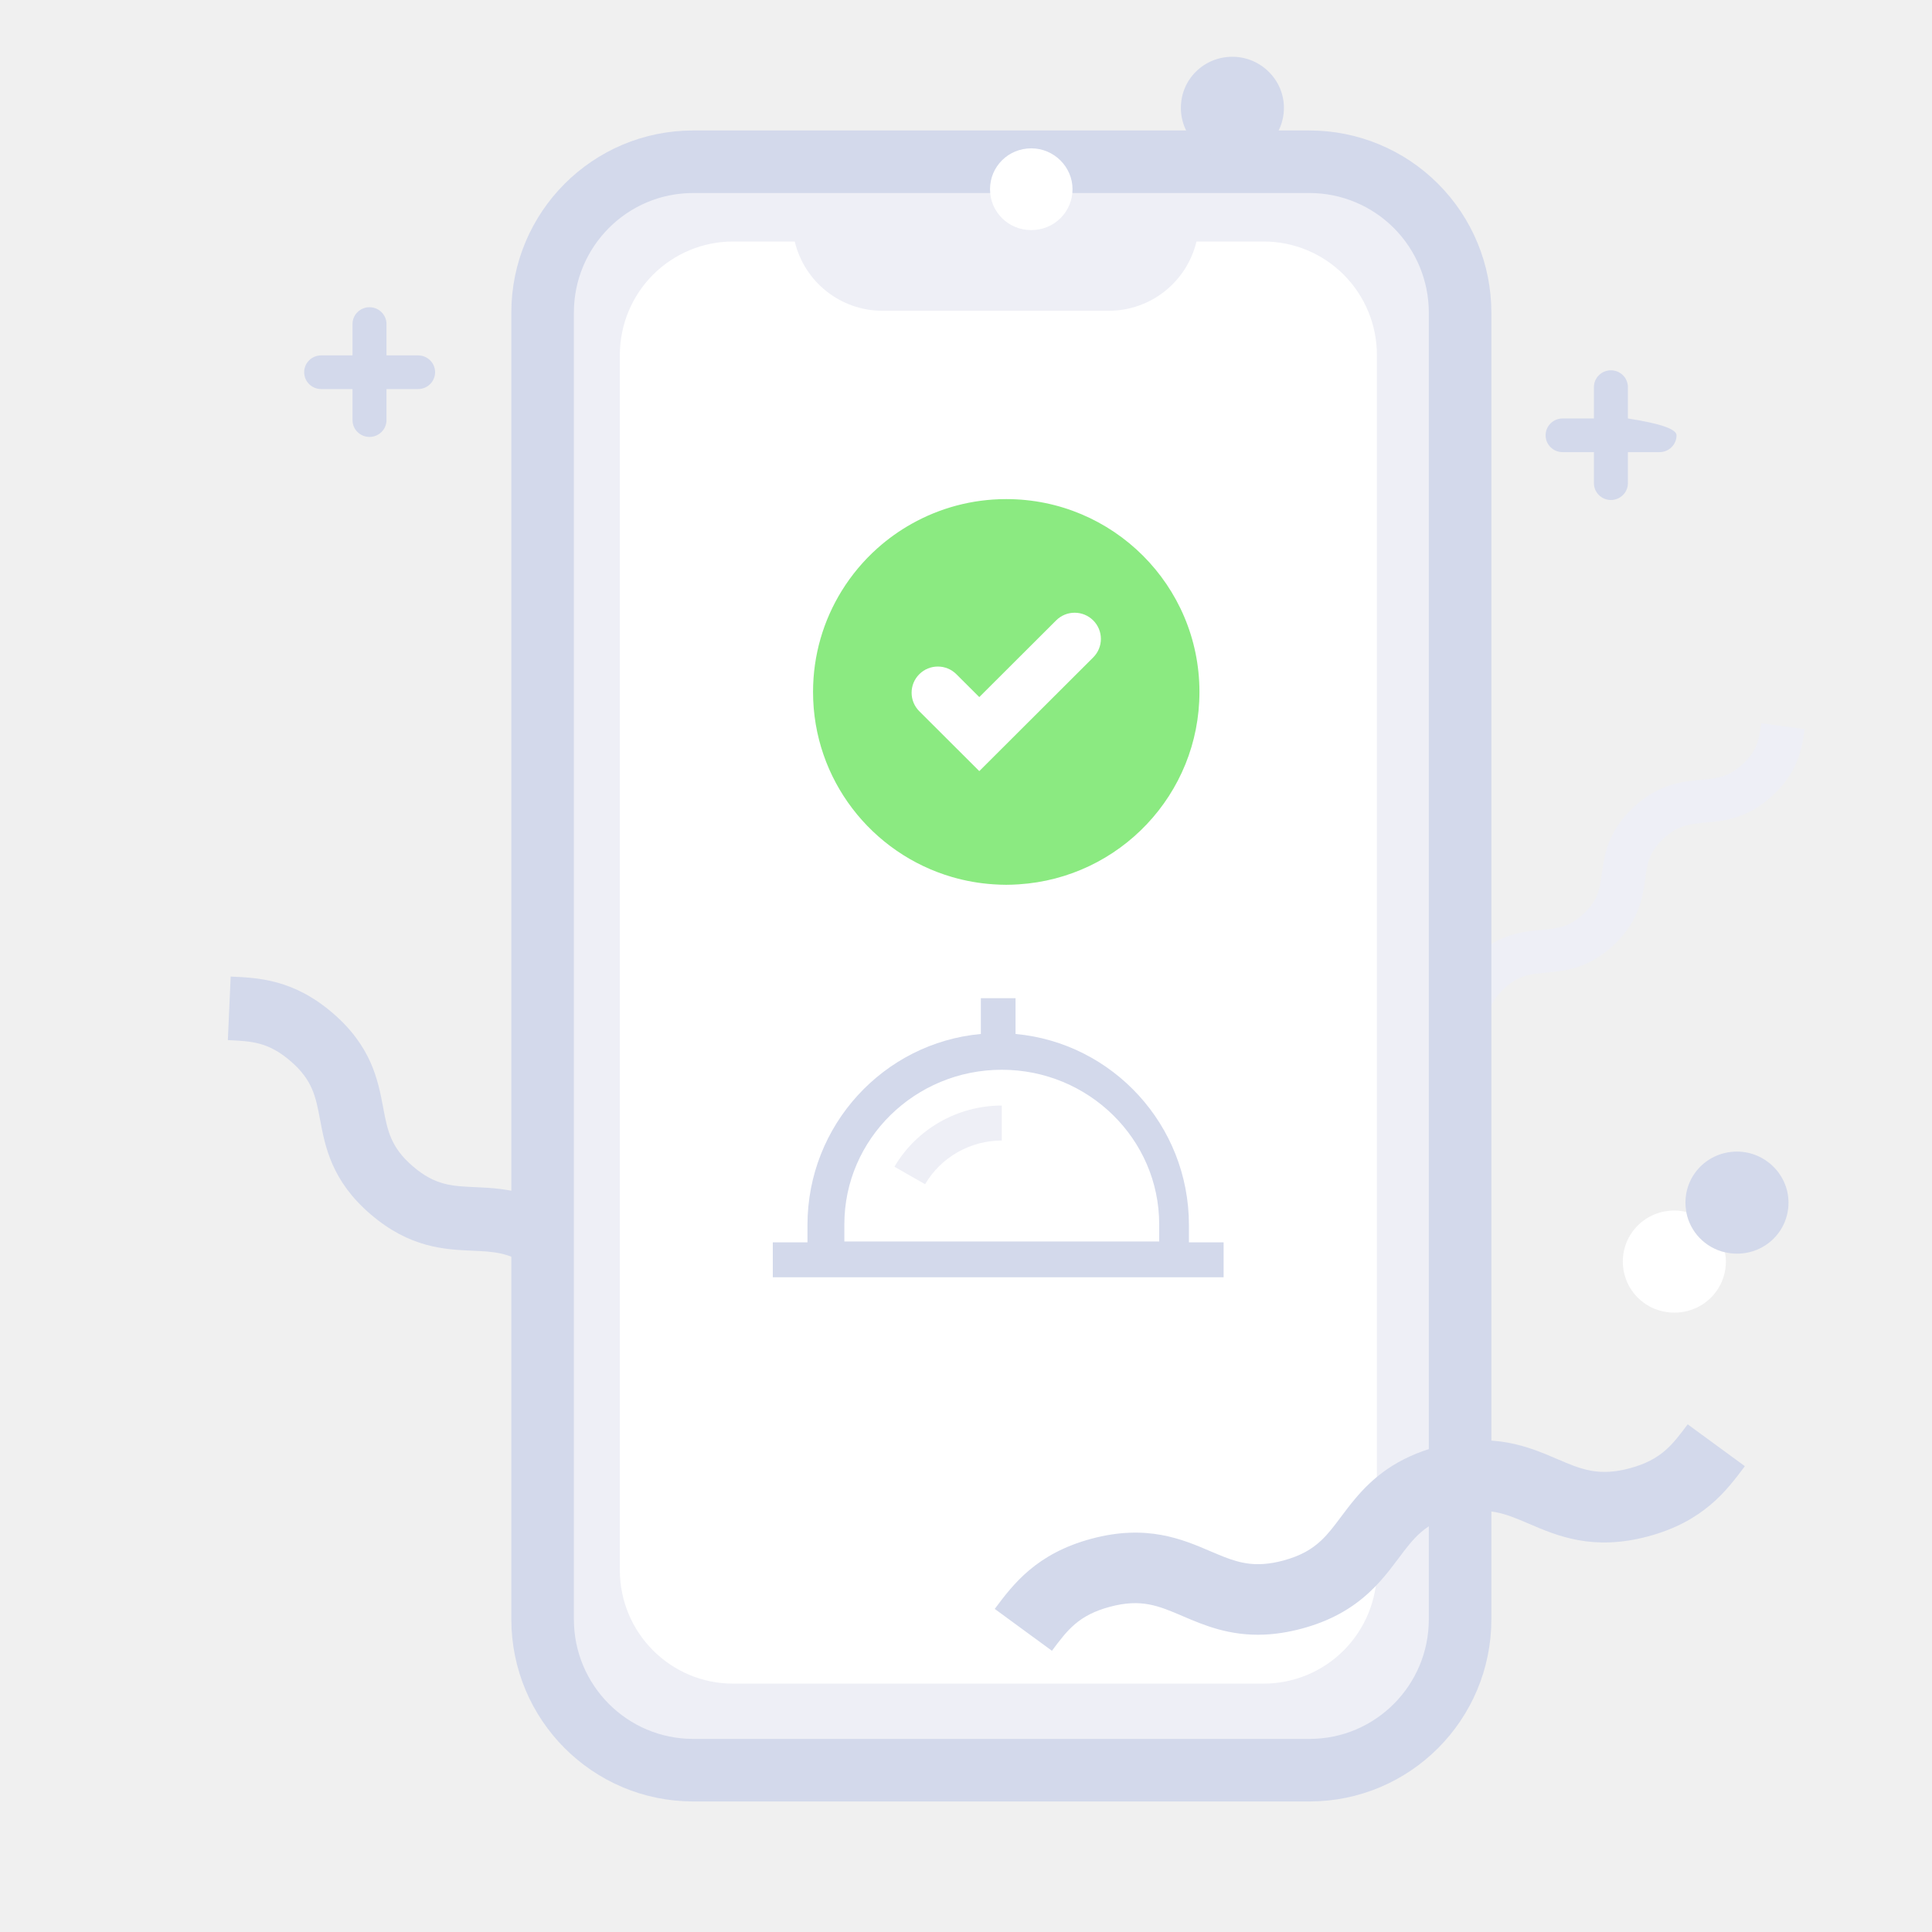
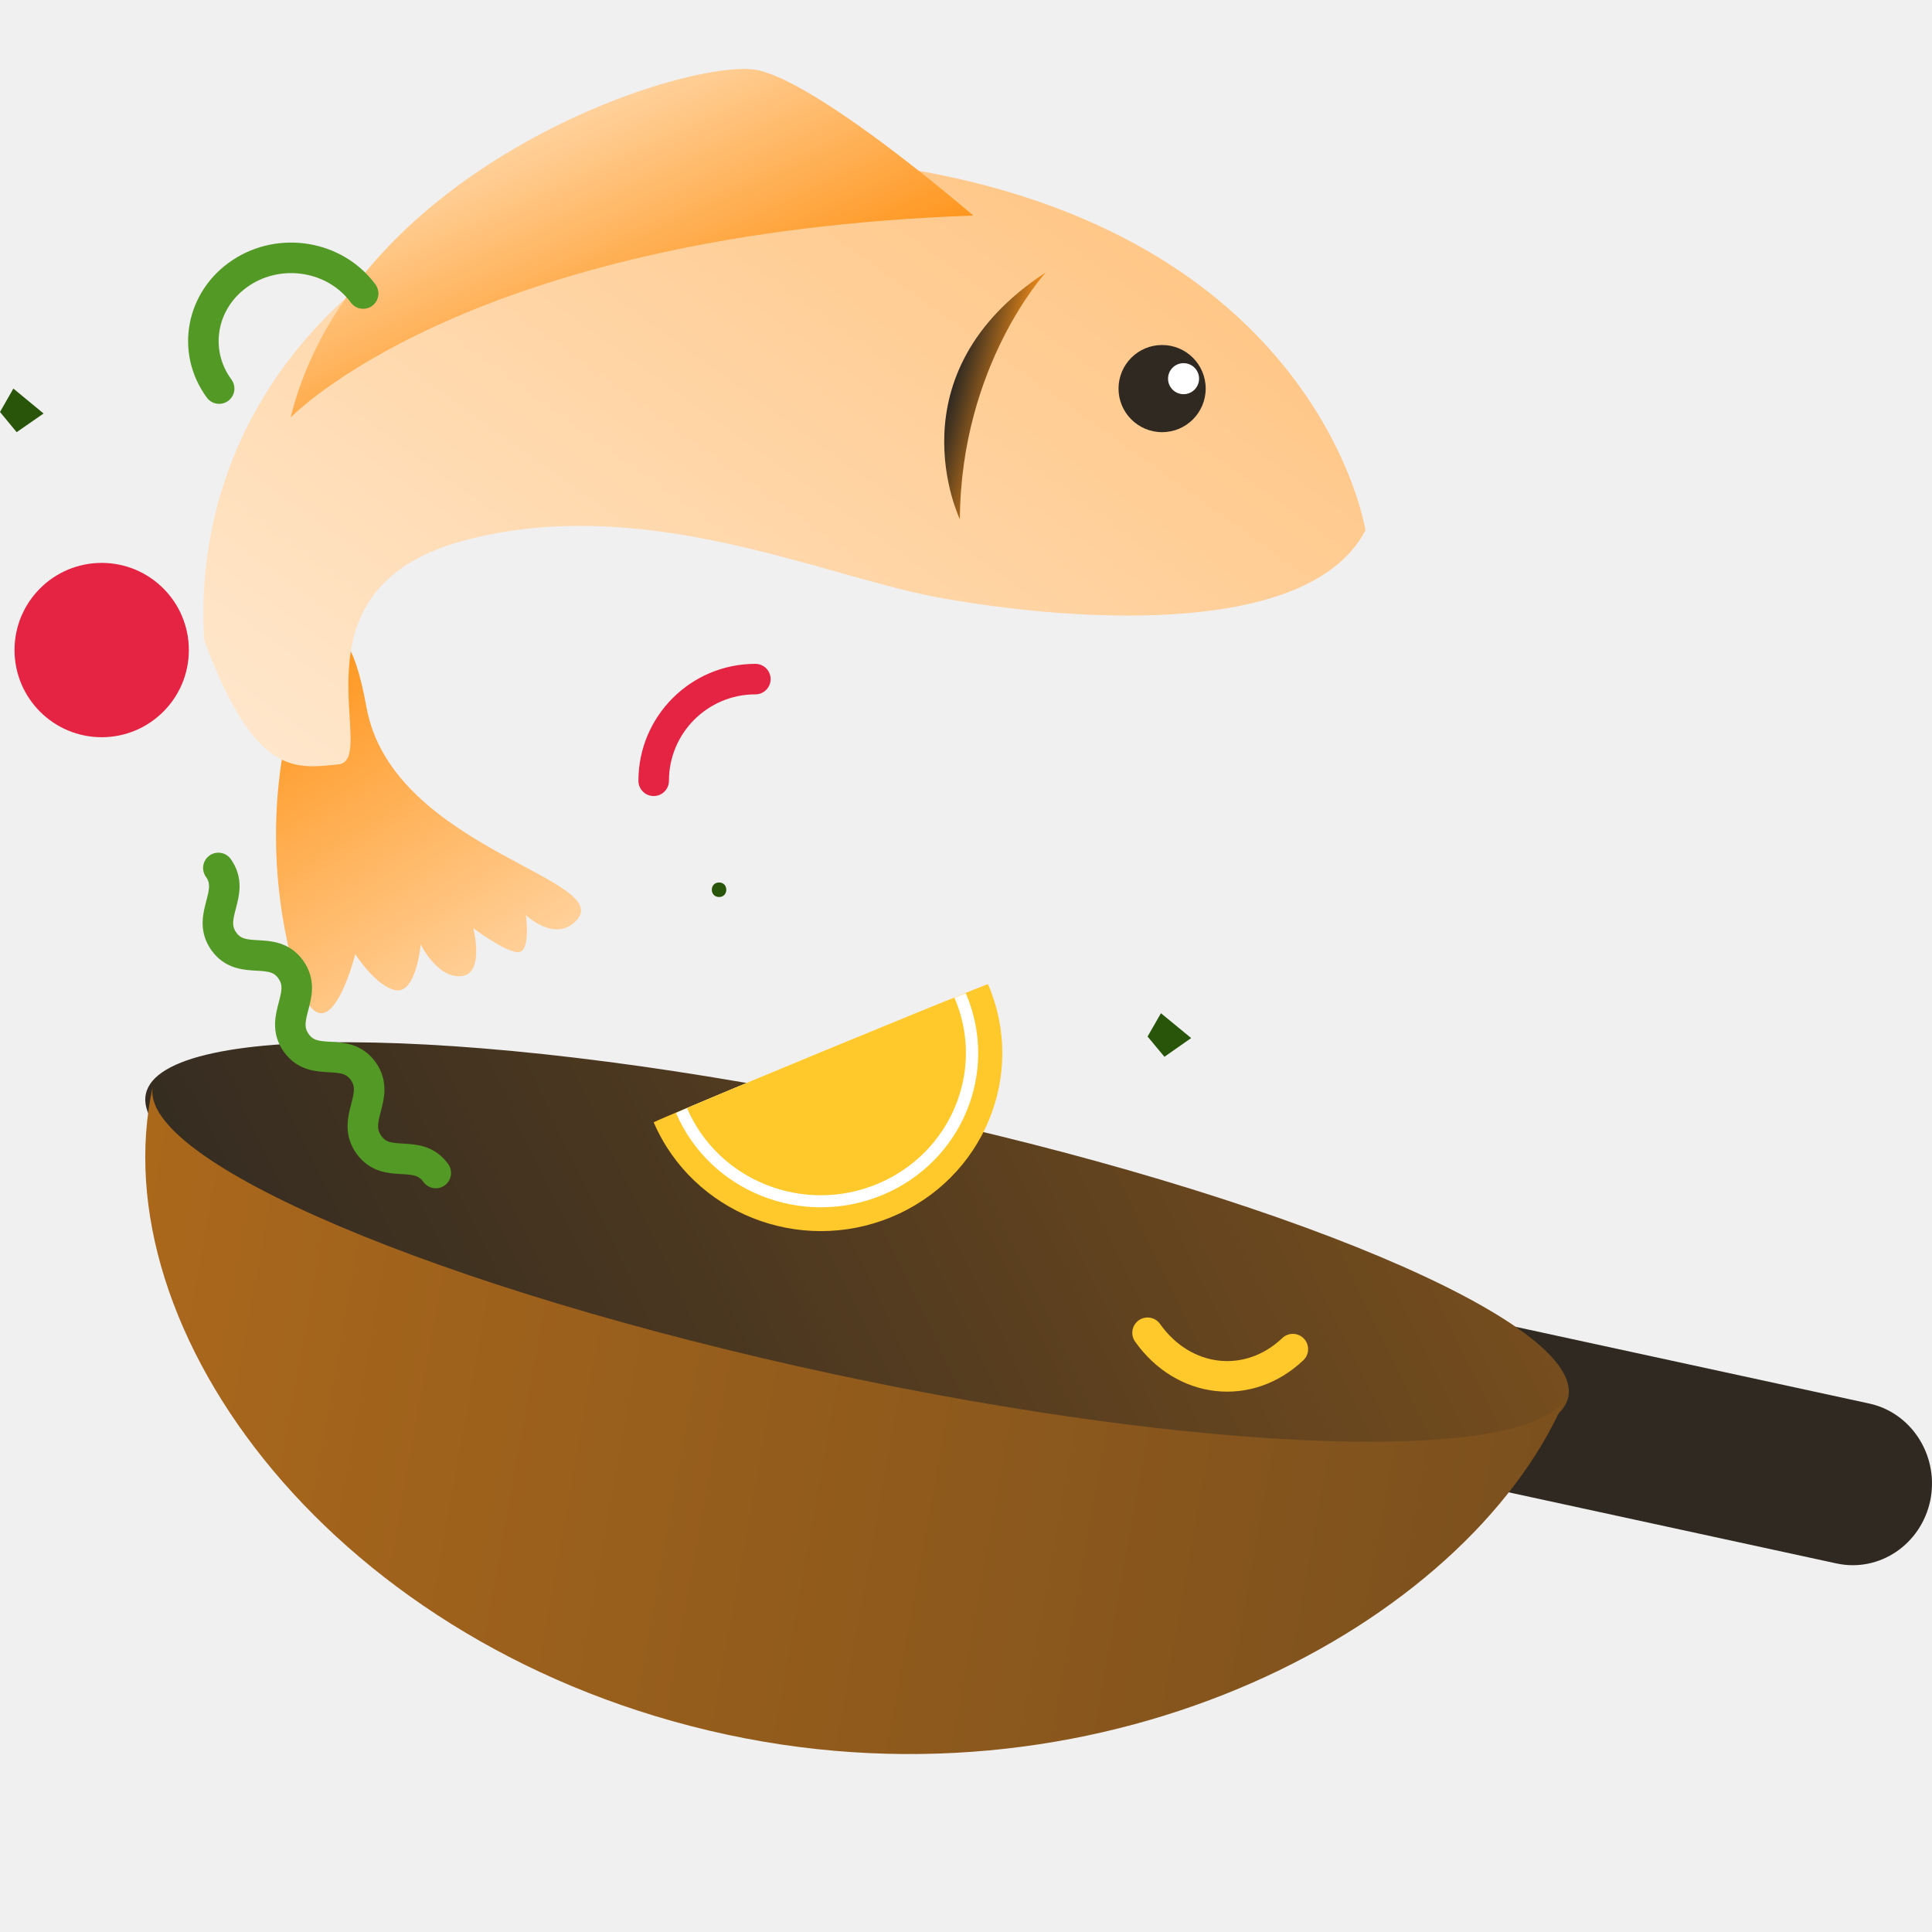
- <svg xmlns="http://www.w3.org/2000/svg" width="140px" height="140px" viewBox="0 0 140 140" version="1.1">
-   <g id="Pay-Later-Phase-2" stroke="none" stroke-width="1" fill="none" fill-rule="evenodd">
-     <g id="01g.-Table-Summary--Copy-31" transform="translate(-137, -156)">
-       <g id="Group-6" transform="translate(59, 156)">
-         <g id="Atoms/Artwork/Beep/Order-Success" transform="translate(78, 0)">
-           <g id="Order-Success" transform="translate(16.33333, 4.083333)">
-             <path d="M109.979,51.258 C108.938,52.241 108.101,52.319 106.943,52.425 C105.572,52.55 103.85,52.706 102.011,54.442 C100.172,56.178 99.932,57.86 99.744,59.2 C99.585,60.33 99.475,61.139 98.423,62.129 C97.382,63.113 96.545,63.19 95.387,63.296 C94.016,63.422 92.293,63.577 90.455,65.313 C88.616,67.049 88.376,68.731 88.187,70.071 L91.325,70.495 C91.483,69.364 91.593,68.556 92.645,67.566 C93.686,66.582 94.523,66.504 95.681,66.399 C97.052,66.273 98.775,66.117 100.614,64.382 C102.452,62.646 102.692,60.964 102.881,59.624 C103.039,58.493 103.149,57.684 104.201,56.694 C105.243,55.711 106.08,55.633 107.238,55.527 C108.609,55.402 110.331,55.246 112.17,53.51 C114.009,51.774 114.248,50.092 114.437,48.752 L111.3,48.328 C111.139,49.459 111.03,50.267 109.979,51.258 Z" id="Path" fill="#EEEFF6" fill-rule="nonzero" />
-             <g id="Group" transform="translate(22.98587, 7.637777)">
-               <path d="M66.485,54.18 L66.485,105.617 C66.484,111.657 61.599,116.553 55.573,116.553 L10.91,116.553 C4.885,116.551 0.001,111.656 -5.32907052e-14,105.617 L-5.32907052e-14,10.936 C-5.32907052e-14,4.896 4.884,1.30266168e-14 10.91,1.30266168e-14 L55.573,1.30266168e-14 C58.467,1.30266168e-14 61.243,1.151 63.289,3.202 C65.336,5.253 66.485,8.035 66.485,10.936 L66.485,54.18 Z" id="Path-2" fill="#EEEFF6" fill-rule="nonzero" />
-               <path d="M66.485,23.639 L66.485,105.617 C66.484,111.657 61.599,116.553 55.573,116.553 L10.91,116.553 C4.885,116.551 0.001,111.656 1.07765648e-13,105.617 L1.07765648e-13,10.936 C1.07765648e-13,4.896 4.884,4.06193597e-13 10.91,4.06193597e-13 L55.573,4.06193597e-13 C58.467,4.06193597e-13 61.243,1.151 63.289,3.202 C65.336,5.253 66.485,8.035 66.485,10.936 L66.485,23.639" id="Path" stroke="#D3D9EB" stroke-width="4.533" stroke-linecap="round" stroke-linejoin="round" />
-               <path d="M60.457,54.071 L60.457,102.052 C60.457,104.234 59.593,106.327 58.055,107.87 C56.516,109.413 54.429,110.281 52.252,110.281 L13.804,110.281 C9.272,110.281 5.597,106.598 5.597,102.055 L5.597,14.005 C5.597,11.823 6.461,9.73 8,8.188 C9.54,6.645 11.628,5.779 13.804,5.779 L18.271,5.779 C18.976,8.722 21.602,10.797 24.621,10.798 L41.032,10.798 C44.052,10.797 46.677,8.722 47.382,5.779 L52.252,5.779 C54.429,5.779 56.516,6.646 58.055,8.188 C59.593,9.731 60.457,11.824 60.457,14.005 L60.457,54.071 L60.457,54.071 Z" id="Path" fill="#FFFFFF" fill-rule="nonzero" />
+ <svg xmlns="http://www.w3.org/2000/svg" version="1.1" width="140px" height="140px" viewBox="0 0 140.0 140.0">
+   <defs>
+     <clipPath id="i0">
+       <path d="M414,0 L414,812 L0,812 L0,0 L414,0 Z" />
+     </clipPath>
+     <clipPath id="i1">
+       <path d="M6.918,0.127 L39.656,7.23 C42.681,7.885 44.644,10.902 44.129,14.022 L44.088,14.245 C43.426,17.443 40.39,19.49 37.293,18.82 L4.555,11.717 C1.529,11.063 -0.433,8.045 0.082,4.925 L0.123,4.702 C0.772,1.505 3.82,-0.543 6.918,0.127 Z" />
+     </clipPath>
+     <clipPath id="i2">
+       <path d="M53.702,4.913 C82.162,10.978 104.29,20.299 103.113,25.726 C101.936,31.152 77.916,30.621 49.455,24.556 C20.995,18.479 -1.121,9.157 0.044,3.743 C1.209,-1.671 25.241,-1.152 53.702,4.913 Z" />
+     </clipPath>
+     <linearGradient id="i3" x1="5.437px" y1="36.967px" x2="233.692px" y2="-73.052px" gradientUnits="userSpaceOnUse">
+       <stop stop-color="#2F2921" offset="0%" />
+       <stop stop-color="#4C3820" offset="16.75%" />
+       <stop stop-color="#975E1C" offset="53.22%" />
+       <stop stop-color="#FF9319" offset="100%" />
+     </linearGradient>
+     <clipPath id="i4">
+       <path d="M102.886,22.692 L102.747,23.016 C95.66,39.025 69.947,52.975 42.169,47.017 C13.837,40.925 -3.361,17.755 0.552,0 C-0.607,5.427 21.409,14.77 49.742,20.862 C76.657,26.637 99.584,27.406 102.814,22.805 L102.886,22.692 Z" />
+     </clipPath>
+     <linearGradient id="i5" x1="286.382px" y1="71.266px" x2="-180.921px" y2="-12.938px" gradientUnits="userSpaceOnUse">
+       <stop stop-color="#2F2921" offset="0%" />
+       <stop stop-color="#4C3820" offset="16.75%" />
+       <stop stop-color="#975E1C" offset="53.22%" />
+       <stop stop-color="#FF9319" offset="100%" />
+     </linearGradient>
+     <clipPath id="i6">
+       <path d="M0.969,0 L3.158,1.801 L1.221,3.158 L0,1.69 L0.969,0 Z" />
+     </clipPath>
+     <clipPath id="i7">
+       <path d="M1.874,3.29 C1.874,3.29 4.66,-5.258 6.558,5.202 C8.456,15.663 25.465,17.721 21.511,20.887 C20.003,22.093 18.105,20.254 18.105,20.254 C18.105,20.254 18.494,22.945 17.545,22.945 C16.596,22.945 14.296,21.204 14.296,21.204 C14.296,21.204 15.16,24.528 13.42,24.686 C11.681,24.845 10.488,22.385 10.488,22.385 C10.488,22.385 10.172,25.868 8.748,25.709 C7.325,25.551 5.743,23.091 5.743,23.091 C5.743,23.091 3.213,33.223 0.84,22.3 C-1.532,11.376 1.874,3.29 1.874,3.29 Z" />
+     </clipPath>
+     <linearGradient id="i8" x1="27.224px" y1="46.569px" x2="-0.902px" y2="2.73px" gradientUnits="userSpaceOnUse">
+       <stop stop-color="#FFFFFF" offset="0%" />
+       <stop stop-color="#FFF1E2" offset="15.29%" />
+       <stop stop-color="#FFCF97" offset="48.6%" />
+       <stop stop-color="#FF9720" offset="97.11%" />
+       <stop stop-color="#FF9319" offset="100%" />
+     </linearGradient>
+     <clipPath id="i9">
+       <path d="M0.056,35.05 C-1.217,13.583 19.178,-3.903 50.022,0.758 C80.866,5.42 84.211,27.113 84.211,27.113 C79.899,35.361 61.353,33.496 53.06,31.942 C44.767,30.388 31.697,24.329 18.712,27.902 C5.716,31.476 12.894,43.763 9.783,44.074 C9.742,44.078 9.702,44.082 9.661,44.086 L9.42,44.111 C9.178,44.136 8.937,44.16 8.697,44.178 L8.456,44.194 C5.813,44.346 3.196,43.584 0.056,35.05 Z" />
+     </clipPath>
+     <linearGradient id="i10" x1="-8.942px" y1="96.394px" x2="123.902px" y2="-88.607px" gradientUnits="userSpaceOnUse">
+       <stop stop-color="#FFFFFF" offset="0%" />
+       <stop stop-color="#FF9319" offset="100%" />
+     </linearGradient>
+     <clipPath id="i11">
+       <path d="M0,25.263 C4.577,6.843 29.314,-1.06 34,0.113 C36.945,0.851 42.301,4.812 45.874,7.653 L46.35,8.033 C48.205,9.522 49.474,10.619 49.474,10.619 C14.147,11.874 1.064,24.215 0.063,25.201 L0.016,25.247 C0.006,25.258 0,25.263 0,25.263 Z" />
+     </clipPath>
+     <linearGradient id="i12" x1="11.564px" y1="-10.966px" x2="26.51px" y2="21.819px" gradientUnits="userSpaceOnUse">
+       <stop stop-color="#FFFFFF" offset="0%" />
+       <stop stop-color="#FFF1E2" offset="15.29%" />
+       <stop stop-color="#FFCF97" offset="48.6%" />
+       <stop stop-color="#FF9720" offset="97.11%" />
+       <stop stop-color="#FF9319" offset="100%" />
+     </linearGradient>
+     <clipPath id="i13">
+       <path d="M7.368,0 C7.368,0 1.206,6.678 1.135,17.895 C1.135,17.882 -3.939,7.374 7.368,0 Z" />
+     </clipPath>
+     <linearGradient id="i14" x1="0.624px" y1="8.019px" x2="5.262px" y2="9.193px" gradientUnits="userSpaceOnUse">
+       <stop stop-color="#2F2921" offset="0%" />
+       <stop stop-color="#4C3820" offset="16.75%" />
+       <stop stop-color="#975E1C" offset="53.22%" />
+       <stop stop-color="#FF9319" offset="100%" />
+     </linearGradient>
+     <clipPath id="i15">
+       <path d="M3.158,0 C4.902,0 6.316,1.414 6.316,3.158 C6.316,4.902 4.902,6.316 3.158,6.316 C1.414,6.316 0,4.902 0,3.158 C0,1.414 1.414,0 3.158,0 Z" />
+     </clipPath>
+     <clipPath id="i16">
+       <path d="M1.124,0 C1.745,0 2.249,0.503 2.249,1.124 C2.249,1.745 1.745,2.249 1.124,2.249 C0.503,2.249 0,1.745 0,1.124 C0,0.503 0.503,0 1.124,0 Z" />
+     </clipPath>
+     <clipPath id="i17">
+       <path d="M24.227,0.001 C27.049,6.557 23.908,14.112 17.219,16.879 C10.53,19.646 2.823,16.566 0,10.01 C0.07,9.935 5.629,7.615 11.403,5.227 L12.586,4.739 C18.496,2.298 24.257,-0.058 24.227,0.001 Z" />
+     </clipPath>
+     <clipPath id="i18">
+       <path d="M20.999,0.001 C23.441,5.679 20.729,12.235 14.924,14.629 C9.119,17.023 2.442,14.364 0,8.674 C0.059,8.605 4.956,6.559 10.005,4.472 L10.744,4.167 C15.92,2.029 21.017,-0.052 20.999,0.001 Z" />
+     </clipPath>
+     <clipPath id="i19">
+       <path d="M19.379,0.001 C21.637,5.246 19.121,11.285 13.77,13.498 C8.419,15.712 2.258,13.246 0,8.001 C0.059,7.943 4.556,6.067 9.203,4.147 L9.937,3.844 C14.71,1.873 19.403,-0.047 19.379,0.001 Z" />
+     </clipPath>
+     <clipPath id="i20">
+       <path d="M0.969,0 L3.158,1.806 L1.207,3.158 L0,1.696 L0.969,0 Z" />
+     </clipPath>
+     <clipPath id="i21">
+       <path d="M0.53,0 C1.225,0 1.225,1.053 0.53,1.053 C-0.175,1.053 -0.175,0 0.53,0 Z" />
+     </clipPath>
+     <clipPath id="i22">
+       <path d="M6.316,0 C9.804,0 12.632,2.828 12.632,6.316 C12.632,9.804 9.804,12.632 6.316,12.632 C2.828,12.632 0,9.804 0,6.316 C0,2.828 2.828,0 6.316,0 Z" />
+     </clipPath>
+   </defs>
+   <g transform="translate(-137.0 -192.0)">
+     <g clip-path="url(#i0)">
+       <g transform="translate(137.0 192.0)">
+         <g transform="translate(0.0 5)">
+           <g transform="translate(95.78947 89.47368)">
+             <g clip-path="url(#i1)">
+               <polygon points="4.4408921e-15,5.32907052e-15 44.211,5.32907052e-15 44.211,18.947 4.4408921e-15,18.947 4.4408921e-15,5.32907052e-15" stroke="none" fill="#2F2921" />
            </g>
-             <path d="M101.264,87.335 C101.264,89.39 102.923,91.034 104.997,91.034 C107.071,91.034 108.73,89.39 108.73,87.335 C108.73,87.105 108.706,86.879 108.664,86.661 C107.231,86.327 106.129,85.188 105.861,83.741 C105.581,83.675 105.292,83.637 104.994,83.637 C102.923,83.637 101.264,85.28 101.264,87.335 Z" id="Path" fill="#FFFFFF" fill-rule="nonzero" />
-             <path d="M108.667,86.661 C108.944,86.727 109.236,86.762 109.534,86.762 C111.609,86.762 113.268,85.119 113.268,83.064 C113.268,81.036 111.582,79.365 109.534,79.365 C107.46,79.365 105.801,81.009 105.801,83.064 C105.801,83.297 105.825,83.52 105.864,83.741 C106.132,85.188 107.234,86.327 108.667,86.661 Z" id="Path" fill="#D3D9EB" fill-rule="nonzero" />
-             <path d="M72.972,7.427 C75.046,7.427 76.705,5.783 76.705,3.728 C76.705,1.7 75.019,0.03 72.972,0.03 C70.897,0.03 69.238,1.673 69.238,3.728 C69.235,5.783 70.897,7.427 72.972,7.427 Z" id="Path" fill="#D3D9EB" fill-rule="nonzero" />
-             <path d="M58.397,12.59 C60.055,12.59 61.386,11.274 61.386,9.628 C61.386,8.005 60.037,6.666 58.397,6.666 C56.738,6.666 55.407,7.982 55.407,9.628 C55.407,11.274 56.735,12.59 58.397,12.59 Z" id="Path" fill="#FFFFFF" fill-rule="nonzero" />
-             <path d="M18.116,81.942 C16.415,81.868 15.195,81.817 13.582,80.43 C11.98,79.055 11.748,77.853 11.435,76.189 C11.065,74.217 10.598,71.745 7.765,69.317 C4.932,66.889 2.403,66.77 0.382,66.683 L0.178,71.288 C1.879,71.363 3.098,71.414 4.712,72.801 C6.314,74.176 6.545,75.378 6.858,77.042 C7.229,79.014 7.695,81.489 10.529,83.914 C13.359,86.342 15.891,86.461 17.911,86.548 C19.452,86.616 20.597,86.667 22,87.705 L22,82.536 C20.566,82.056 19.26,81.993 18.116,81.942 Z" id="Path" fill="#D3D9EB" fill-rule="nonzero" />
-             <path d="M6.94,24.109 L9.21,24.109 L9.21,26.358 C9.21,27.032 9.761,27.578 10.441,27.578 C11.122,27.578 11.673,27.032 11.673,26.358 L11.673,24.109 L13.964,24.109 C14.644,24.109 15.195,23.563 15.195,22.889 C15.195,22.215 14.644,21.669 13.964,21.669 L11.673,21.669 L11.673,19.399 C11.673,18.725 11.122,18.179 10.441,18.179 C9.761,18.179 9.21,18.725 9.21,19.399 L9.21,21.669 L6.94,21.669 C6.259,21.669 5.708,22.215 5.708,22.889 C5.708,23.563 6.259,24.109 6.94,24.109 Z" id="Path" fill="#D3D9EB" fill-rule="nonzero" />
-             <g id="Food" transform="translate(39.66667, 68.25)" fill-rule="nonzero">
-               <path d="M32.667,17.694 L30.154,17.694 L30.154,16.431 C30.154,9.191 24.623,3.233 17.59,2.592 L17.59,0 L15.077,0 L15.077,2.592 C8.044,3.233 2.513,9.191 2.513,16.431 L2.513,17.694 L0,17.694 L0,20.222 L32.667,20.222 L32.667,17.694 Z M5.185,16.385 C5.185,10.21 10.303,5.185 16.593,5.185 C22.882,5.185 28,10.21 28,16.385 L28,17.63 L5.185,17.63 L5.185,16.385 Z" id="Shape" fill="#D3D9EB" />
-               <path d="M8.815,12.212 L11.035,13.481 C12.181,11.526 14.31,10.312 16.593,10.312 L16.593,7.778 C13.397,7.778 10.417,9.477 8.815,12.212 Z" id="Path" fill="#EEEFF6" />
+           </g>
+           <g transform="translate(10.52632 70.52632)">
+             <g clip-path="url(#i2)">
+               <polygon points="1.42108547e-14,-6.21724894e-15 103.158,-6.21724894e-15 103.158,29.474 1.42108547e-14,29.474 1.42108547e-14,-6.21724894e-15" stroke="none" fill="url(#i3)" />
            </g>
-             <path d="M47.253,35.64 C46.242,36.542 45.365,37.588 44.652,38.745 C43.341,40.873 42.583,43.374 42.583,46.057 C42.583,52.412 46.837,57.774 52.656,59.469 C53.625,59.751 54.638,59.933 55.682,59.999 C55.98,60.019 56.282,60.032 56.583,60.032 C56.885,60.032 57.187,60.019 57.484,59.999 C64.797,59.535 70.583,53.472 70.583,46.057 C70.583,38.338 64.315,32.083 56.583,32.083 C54.099,32.083 51.766,32.732 49.742,33.866 C48.845,34.368 48.011,34.963 47.253,35.64 Z M62.885,40.873 L62.885,40.873 C63.627,41.614 63.627,42.814 62.885,43.555 L57.317,49.112 L54.63,51.794 L51.942,49.112 L50.282,47.455 C49.539,46.714 49.539,45.514 50.282,44.773 L50.282,44.773 C51.024,44.032 52.227,44.032 52.969,44.773 L54.63,46.43 L60.198,40.873 C60.938,40.132 62.143,40.132 62.885,40.873 Z" id="Shape" fill="#8BEA81" fill-rule="nonzero" />
-             <path d="M101.76,102.314 C99.496,102.922 98.238,102.385 96.504,101.642 C94.447,100.76 91.864,99.656 87.866,100.73 C84.798,101.553 83.1,103.056 81.871,104.515 C81.498,104.959 81.167,105.398 80.857,105.812 C80.363,106.474 79.929,107.053 79.406,107.545 C78.74,108.171 77.927,108.658 76.651,109.001 C76.145,109.138 75.693,109.212 75.272,109.245 C73.806,109.359 72.743,108.908 71.394,108.333 C69.338,107.45 66.754,106.346 62.756,107.42 C58.755,108.494 57.081,110.722 55.75,112.505 L59.893,115.539 C61.016,114.038 61.814,112.959 64.099,112.35 C66.363,111.742 67.622,112.279 69.356,113.021 C70.903,113.683 72.749,114.474 75.272,114.366 C76.103,114.331 77.003,114.199 77.994,113.934 C78.502,113.797 78.972,113.642 79.409,113.472 C80.381,113.093 81.185,112.637 81.871,112.141 C83.305,111.106 84.214,109.901 85,108.852 C86.123,107.351 86.92,106.272 89.206,105.663 C91.47,105.055 92.728,105.591 94.462,106.334 C96.519,107.217 99.102,108.321 103.1,107.247 C107.102,106.173 108.775,103.945 110.106,102.161 L105.963,99.128 C104.843,100.625 104.046,101.702 101.76,102.314 Z M101.631,26.24 L101.631,23.97 C101.631,23.296 101.08,22.75 100.4,22.75 C99.719,22.75 99.168,23.296 99.168,23.97 L99.168,26.24 L96.898,26.24 C96.218,26.24 95.667,26.786 95.667,27.46 C95.667,28.134 96.218,28.68 96.898,28.68 L99.168,28.68 L99.168,30.928 C99.168,31.603 99.719,32.148 100.4,32.148 C101.08,32.148 101.631,31.603 101.631,30.928 L101.631,28.68 L103.922,28.68 C104.603,28.68 105.154,28.134 105.154,27.46 C105.154,27.01 103.979,26.604 101.631,26.24 Z" id="Path-3" fill="#D3D9EB" fill-rule="nonzero" />
+           </g>
+           <g transform="translate(10.52632 73.68421)">
+             <g clip-path="url(#i4)">
+               <polygon points="-1.22124533e-15,0 103.158,0 103.158,48.421 -1.22124533e-15,48.421 -1.22124533e-15,0" stroke="none" fill="url(#i5)" />
+             </g>
+           </g>
+           <g transform="translate(83.15789 68.42105)">
+             <g clip-path="url(#i6)">
+               <polygon points="0,0 3.158,0 3.158,3.158 0,3.158 0,0" stroke="none" fill="#28550A" />
+             </g>
+           </g>
+           <g transform="translate(20.0 41.05263)">
+             <g clip-path="url(#i7)">
+               <polygon points="-4.4408921e-16,0 22.105,0 22.105,27.368 -4.4408921e-16,27.368 -4.4408921e-16,0" stroke="none" fill="url(#i8)" />
+             </g>
+           </g>
+           <g transform="translate(14.73684 6.315789)">
+             <g clip-path="url(#i9)">
+               <polygon points="7.10542736e-15,-1.77635684e-15 84.211,-1.77635684e-15 84.211,44.211 7.10542736e-15,44.211 7.10542736e-15,-1.77635684e-15" stroke="none" fill="url(#i10)" />
+             </g>
+           </g>
+           <g transform="translate(21.05263 0.0)">
+             <g clip-path="url(#i11)">
+               <polygon points="0,6.10622664e-16 49.474,6.10622664e-16 49.474,25.263 0,25.263 0,6.10622664e-16" stroke="none" fill="url(#i12)" />
+             </g>
+           </g>
+           <g transform="translate(68.42105 14.73684)">
+             <g clip-path="url(#i13)">
+               <polygon points="-8.8817842e-16,0 7.368,0 7.368,17.895 -8.8817842e-16,17.895 -8.8817842e-16,0" stroke="none" fill="url(#i14)" />
+             </g>
+           </g>
+           <g transform="translate(81.05263 20.0)">
+             <g clip-path="url(#i15)">
+               <polygon points="0,0 6.316,0 6.316,6.316 0,6.316 0,0" stroke="none" fill="#2F2921" />
+             </g>
+             <g transform="translate(3.588517 1.315789)">
+               <g clip-path="url(#i16)">
+                 <polygon points="0,0 2.249,0 2.249,2.249 0,2.249 0,0" stroke="none" fill="#FFFFFF" />
+               </g>
+             </g>
+           </g>
+           <g transform="translate(47.36842 66.31579)">
+             <g clip-path="url(#i17)">
+               <polygon points="0,1.77635684e-15 25.263,1.77635684e-15 25.263,17.895 0,17.895 0,1.77635684e-15" stroke="none" fill="#FFC82B" />
+             </g>
+             <g transform="translate(1.62002 0.661705)">
+               <g clip-path="url(#i18)">
+                 <polygon points="0,-3.55271368e-15 21.896,-3.55271368e-15 21.896,15.509 0,15.509 0,-3.55271368e-15" stroke="none" fill="#FFFFFF" />
+               </g>
+             </g>
+             <g transform="translate(2.417757 0.9866529)">
+               <g clip-path="url(#i19)">
+                 <polygon points="0,-5.32907052e-15 20.208,-5.32907052e-15 20.208,14.311 0,14.311 0,-5.32907052e-15" stroke="none" fill="#FFC82B" />
+               </g>
+             </g>
+           </g>
+           <g transform="translate(0.0 23.15789)">
+             <g clip-path="url(#i20)">
+               <polygon points="0,0 3.158,0 3.158,3.158 0,3.158 0,0" stroke="none" fill="#28550A" />
+             </g>
+           </g>
+           <g transform="translate(51.57895 58.94737)">
+             <g clip-path="url(#i21)">
+               <polygon points="0.001,0 1.051,0 1.051,1.053 0.001,1.053 0.001,0" stroke="none" fill="#28550A" />
+             </g>
+           </g>
+           <g transform="translate(47.36842 44.21053)">
+             <path d="M0,7.368 C0,3.301 3.301,0 7.368,0" stroke="#E52443" stroke-width="2.212" fill="none" stroke-linecap="round" stroke-linejoin="round" />
+           </g>
+           <g transform="translate(83.15789 91.57895)">
+             <path d="M10.526,1.185 C7.324,4.224 2.614,3.693 0,0" stroke="#FFC82B" stroke-width="2.215" fill="none" stroke-linecap="round" stroke-linejoin="round" />
+           </g>
+           <g transform="translate(14.73684 13.68421)">
+             <path d="M1.143,9.474 C-0.867,6.74 -0.156,2.988 2.728,1.083 C5.612,-0.822 9.569,-0.148 11.579,2.586" stroke="#539925" stroke-width="2.212" fill="none" stroke-linecap="round" stroke-linejoin="round" />
+           </g>
+           <g transform="translate(15.78947 57.89474)">
+             <path d="M0.033,0 C1.345,1.837 -0.881,3.483 0.431,5.321 C1.743,7.158 3.969,5.523 5.281,7.36 C6.593,9.198 4.368,10.844 5.68,12.681 C6.992,14.518 9.217,12.884 10.53,14.721 C11.842,16.57 9.616,18.204 10.94,20.053 C12.252,21.902 14.477,20.256 15.789,22.105" stroke="#539925" stroke-width="2.212" fill="none" stroke-linecap="round" stroke-linejoin="round" />
+           </g>
+           <g transform="translate(1.052632 35.78947)">
+             <g clip-path="url(#i22)">
+               <polygon points="0,0 12.632,0 12.632,12.632 0,12.632 0,0" stroke="none" fill="#E52443" />
+             </g>
          </g>
        </g>
      </g>
    </g>
  </g>
</svg>
